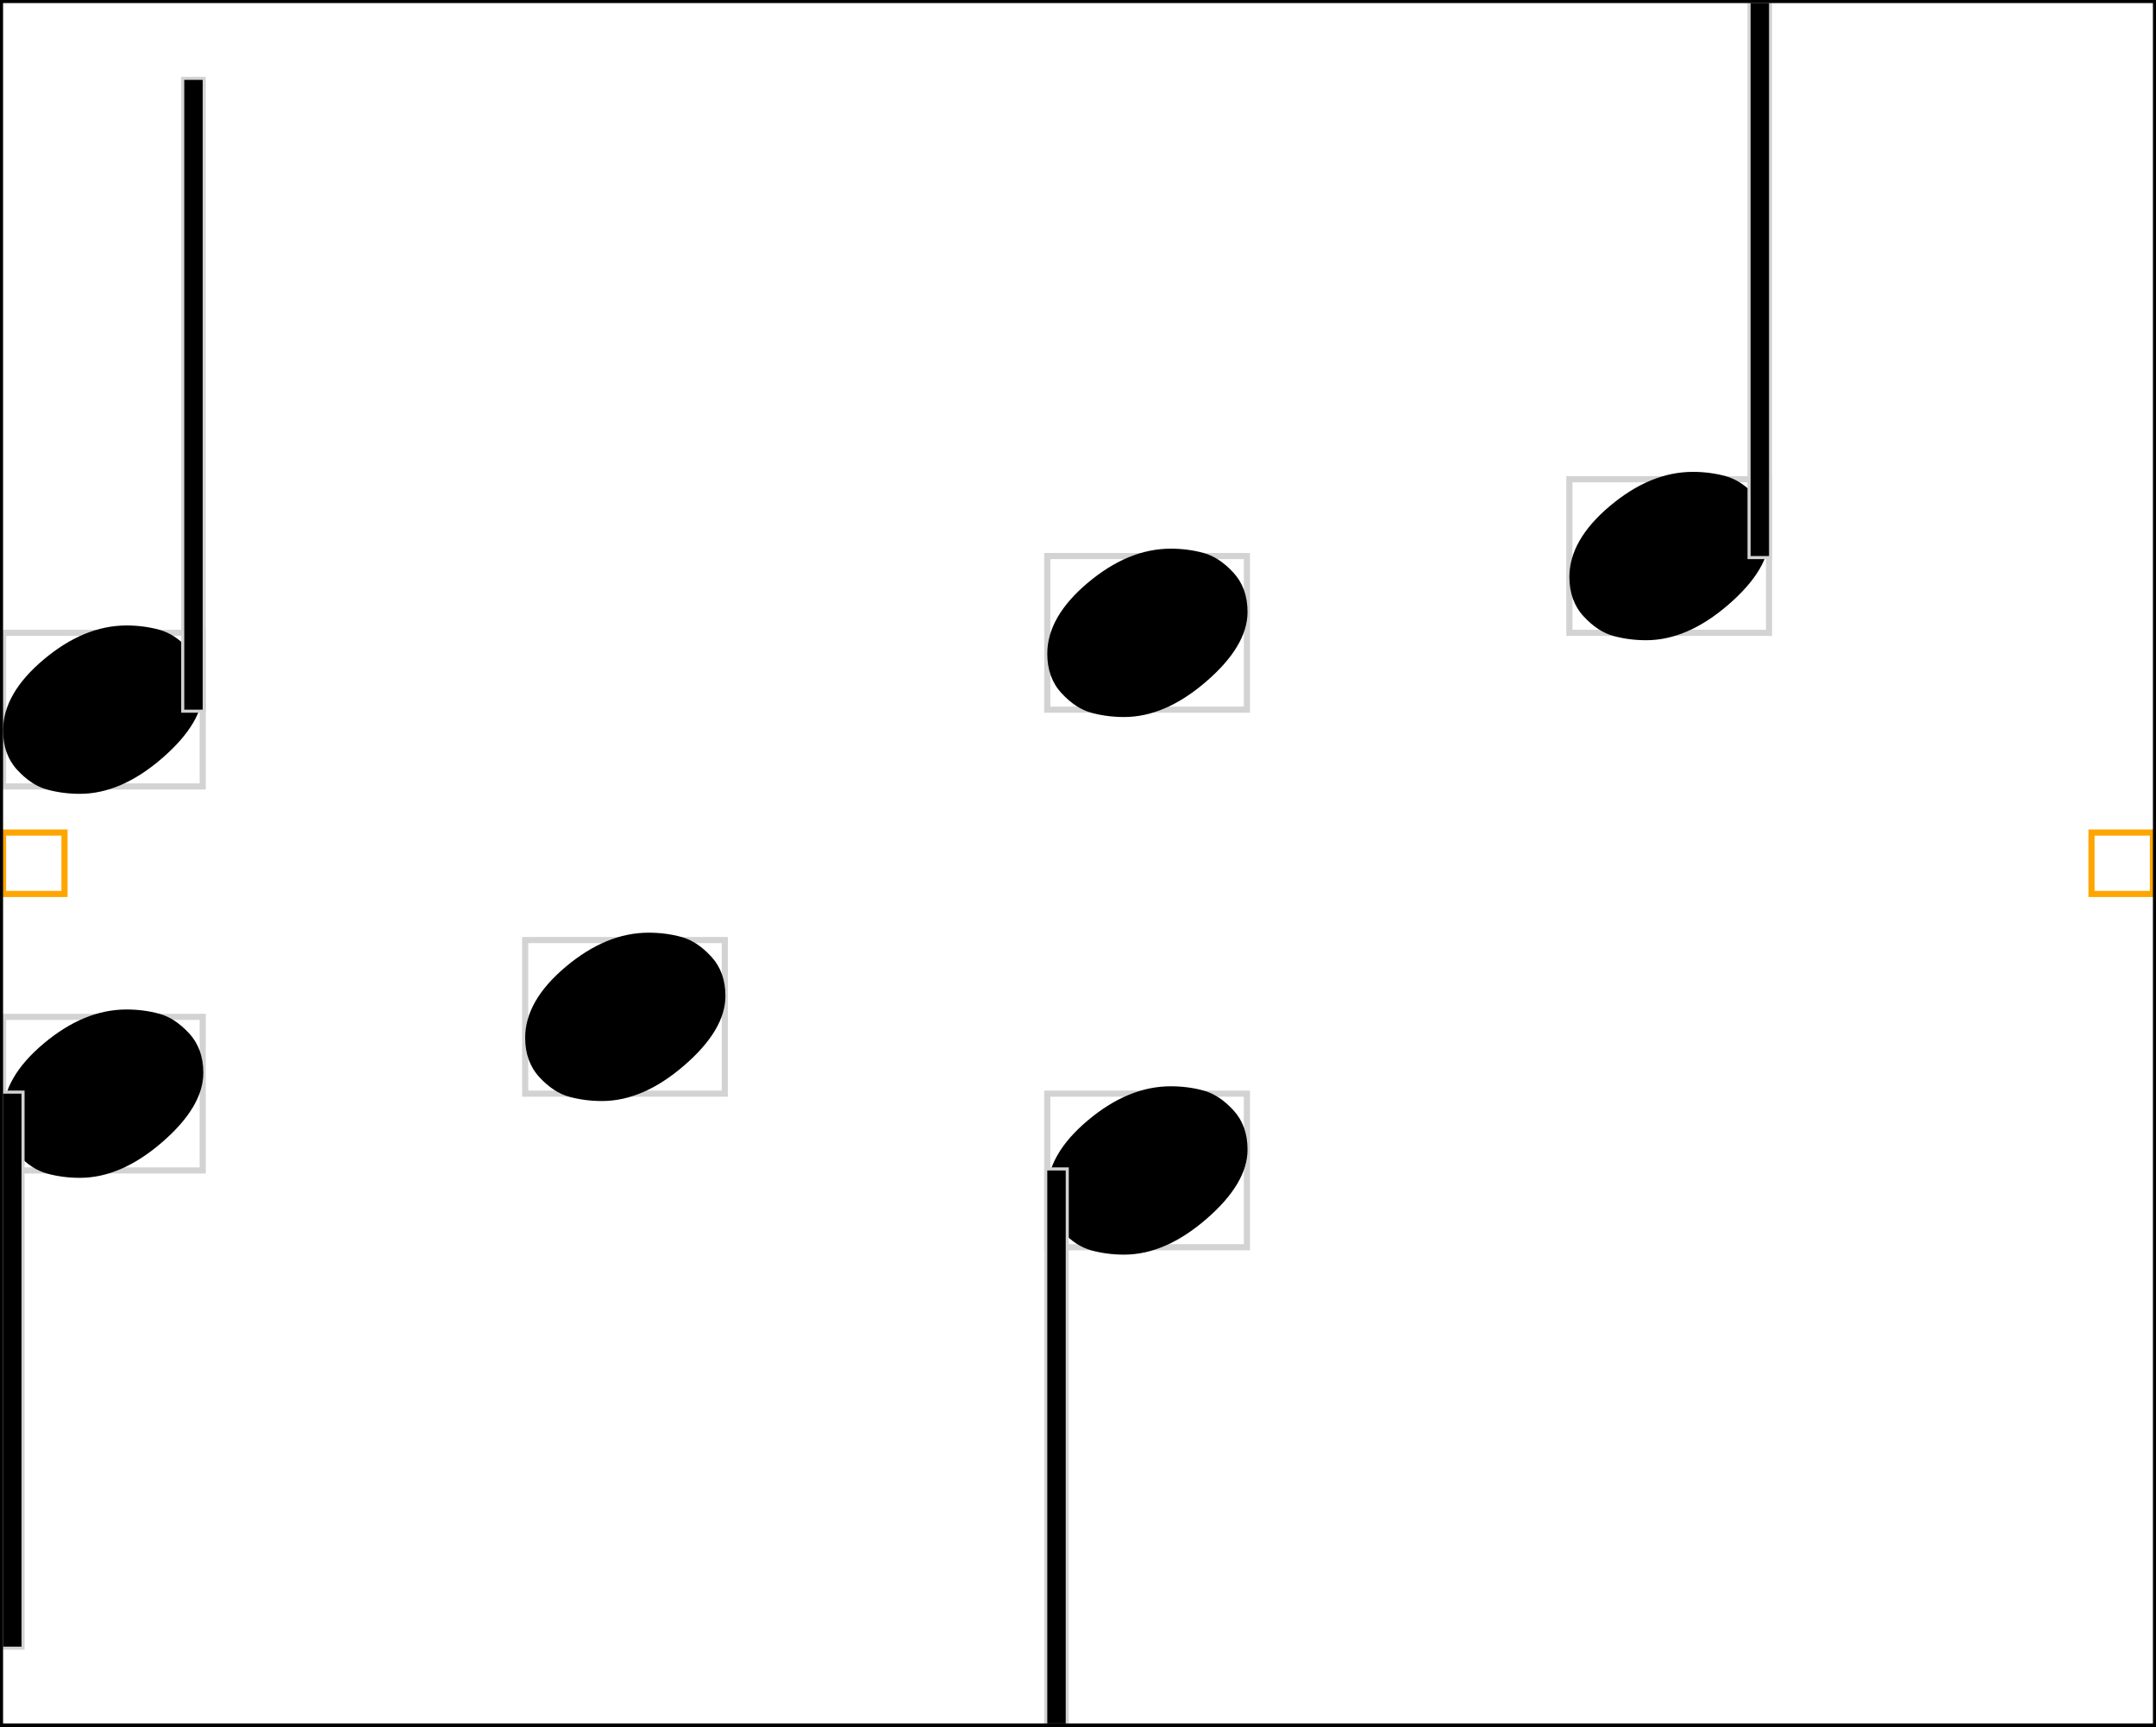
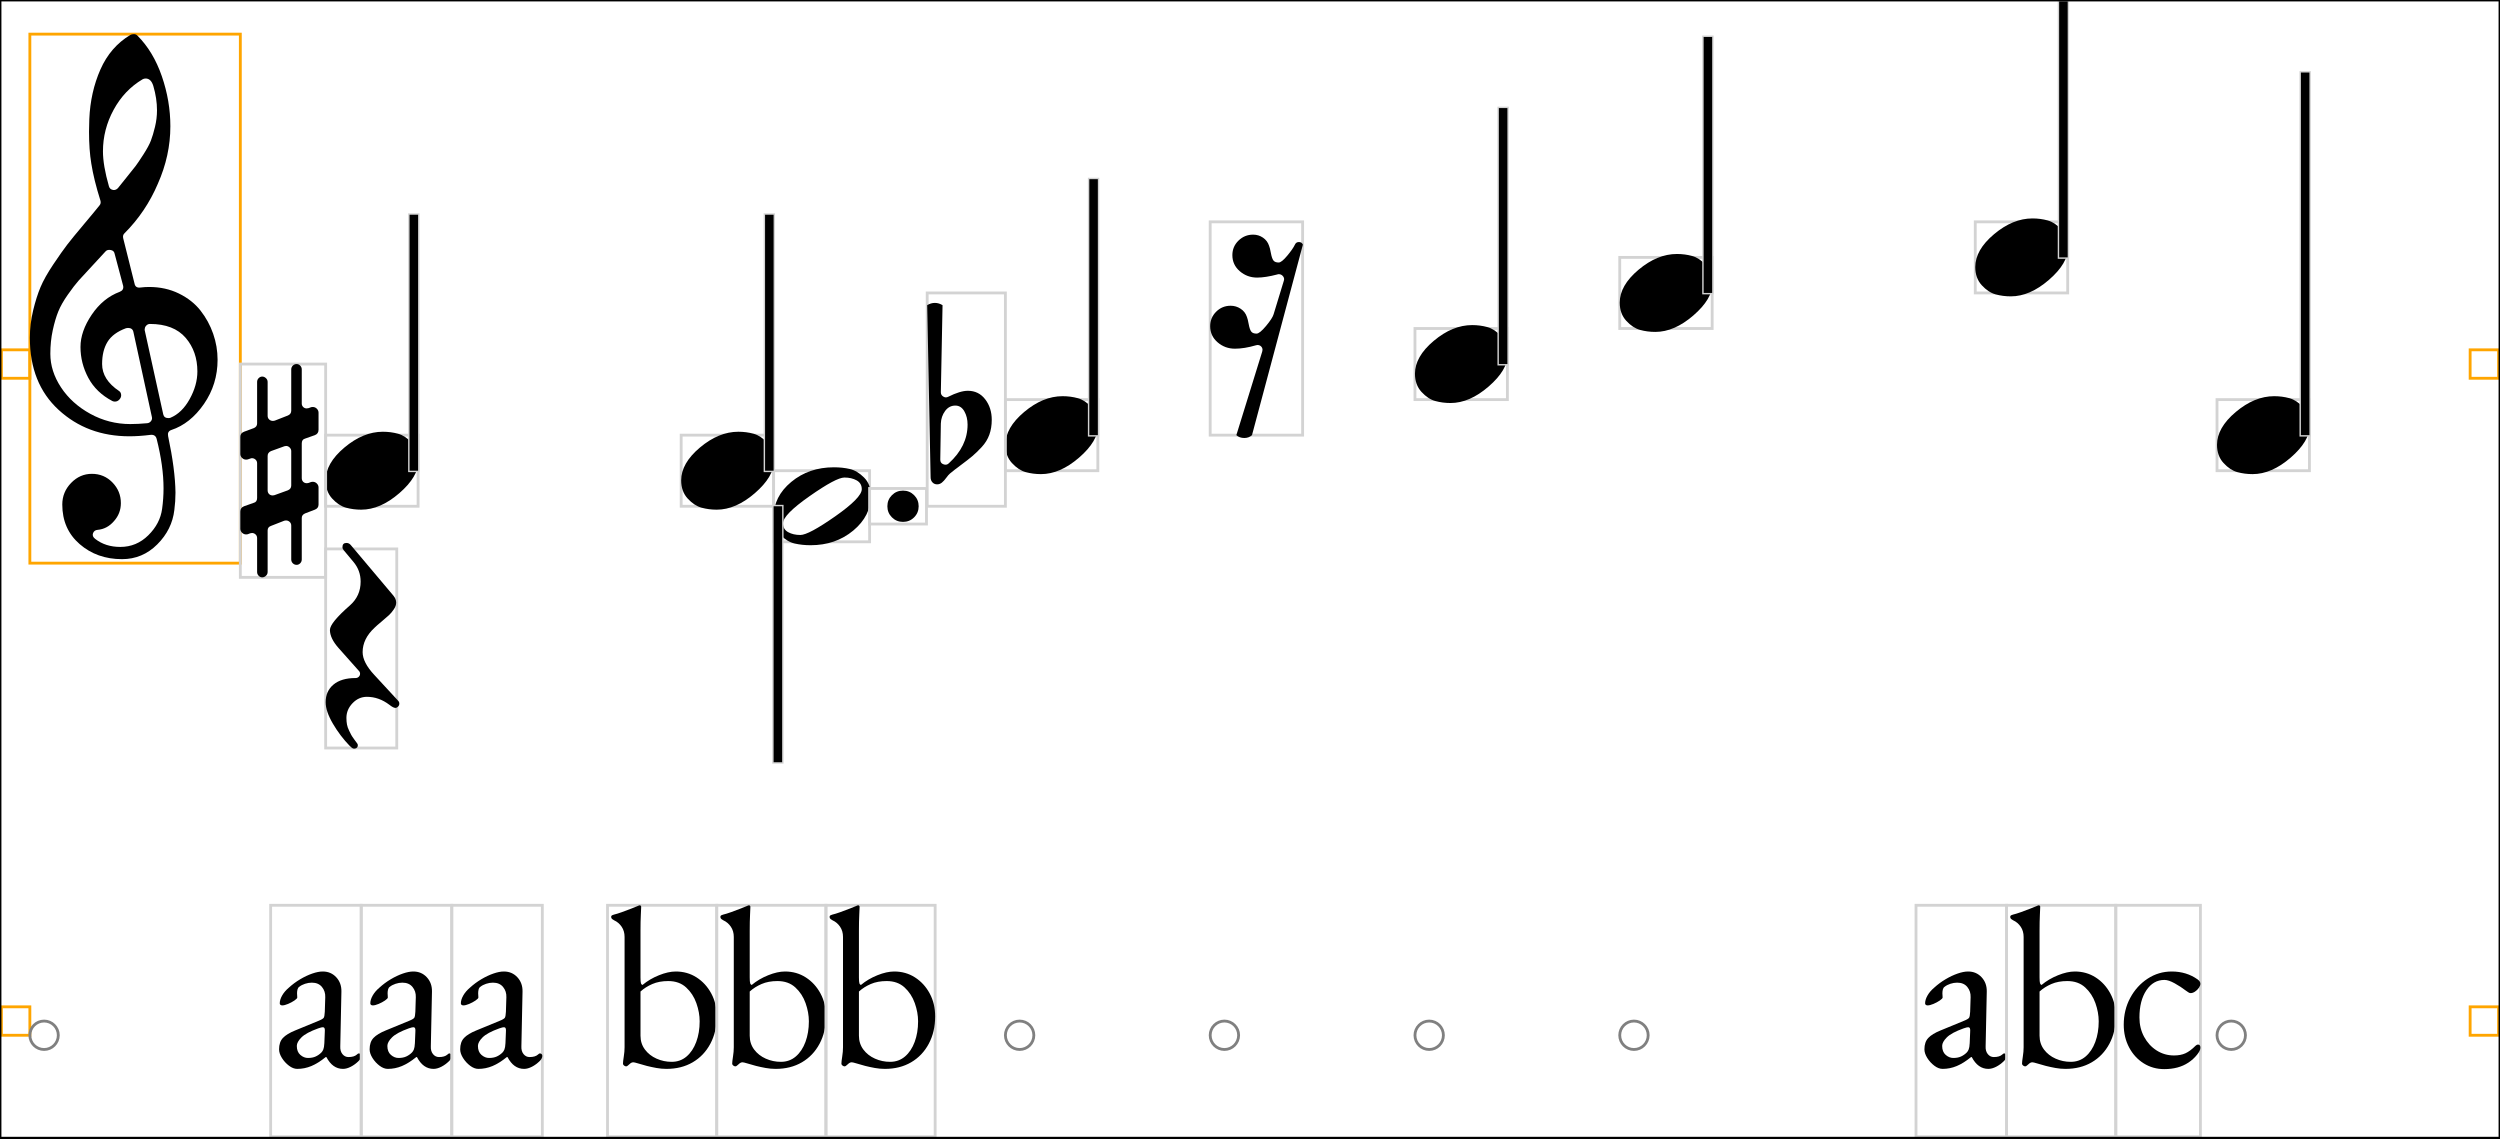
- <svg xmlns="http://www.w3.org/2000/svg" viewBox="0 0 351 281">
-   <rect x="0.5" y="135.5" width="10" height="10" stroke="orange" stroke-width="1" fill="none" />
-   <rect x="0.5" y="103" width="32.5" height="25" stroke="lightgray" stroke-width="1" fill="none" />
-   <path d="M 0.5 118.9 Q 0.5 112.9 7.1 107.35 Q 13.7 101.8 20.6 101.8 Q 23.4 101.8 25.95 102.5 Q 28.5 103.2 30.8 105.7 Q 33.1 108.2 33.1 112.1 Q 33.1 117.6 26.4 123.4 Q 19.7 129.2 13 129.2 Q 10.2 129.2 7.65 128.5 Q 5.1 127.8 2.8 125.3 Q 0.5 122.8 0.5 118.9 Z " fill="black" />
-   <rect x="0.5" y="165.5" width="32.5" height="25" stroke="lightgray" stroke-width="1" fill="none" />
-   <path d="M 0.5 181.4 Q 0.5 175.4 7.1 169.85 Q 13.7 164.3 20.6 164.3 Q 23.4 164.3 25.95 165 Q 28.5 165.7 30.8 168.2 Q 33.1 170.7 33.1 174.6 Q 33.1 180.1 26.4 185.9 Q 19.7 191.7 13 191.7 Q 10.2 191.7 7.65 191 Q 5.1 190.3 2.8 187.8 Q 0.5 185.3 0.5 181.4 Z " fill="black" />
-   <rect x="30" y="13" width="3" height="102.5" stroke="lightgray" stroke-width="1" fill="none" />
-   <rect x="30" y="13" width="3" height="102.5" fill="black" />
-   <rect x="0.5" y="178" width="3" height="90" stroke="lightgray" stroke-width="1" fill="none" />
-   <rect x="0.5" y="178" width="3" height="90" fill="black" />
-   <rect x="85.5" y="153" width="32.5" height="25" stroke="lightgray" stroke-width="1" fill="none" />
-   <path d="M 85.5 168.9 Q 85.5 162.9 92.1 157.35 Q 98.7 151.8 105.6 151.8 Q 108.4 151.8 110.95 152.5 Q 113.5 153.2 115.8 155.7 Q 118.1 158.2 118.1 162.1 Q 118.1 167.6 111.4 173.4 Q 104.7 179.2 98 179.2 Q 95.2 179.2 92.65 178.5 Q 90.1 177.8 87.8 175.3 Q 85.5 172.8 85.5 168.9 Z " fill="black" />
-   <rect x="170.5" y="90.5" width="32.5" height="25" stroke="lightgray" stroke-width="1" fill="none" />
-   <path d="M 170.5 106.4 Q 170.5 100.4 177.1 94.85 Q 183.7 89.3 190.6 89.3 Q 193.4 89.3 195.95 90 Q 198.5 90.7 200.8 93.2 Q 203.1 95.7 203.1 99.6 Q 203.1 105.1 196.4 110.9 Q 189.7 116.7 183 116.7 Q 180.2 116.7 177.65 116 Q 175.1 115.3 172.8 112.8 Q 170.5 110.3 170.5 106.4 Z " fill="black" />
-   <rect x="170.5" y="178" width="32.5" height="25" stroke="lightgray" stroke-width="1" fill="none" />
-   <path d="M 170.5 193.9 Q 170.5 187.9 177.1 182.35 Q 183.7 176.8 190.6 176.8 Q 193.4 176.8 195.95 177.5 Q 198.5 178.2 200.8 180.7 Q 203.1 183.2 203.1 187.1 Q 203.1 192.6 196.4 198.4 Q 189.7 204.2 183 204.2 Q 180.2 204.2 177.65 203.5 Q 175.1 202.8 172.8 200.3 Q 170.5 197.8 170.5 193.9 Z " fill="black" />
-   <rect x="170.5" y="190.5" width="3" height="90" stroke="lightgray" stroke-width="1" fill="none" />
-   <rect x="170.5" y="190.5" width="3" height="90" fill="black" />
-   <rect x="255.5" y="78" width="32.5" height="25" stroke="lightgray" stroke-width="1" fill="none" />
-   <path d="M 255.5 93.9 Q 255.5 87.9 262.1 82.35 Q 268.7 76.8 275.6 76.8 Q 278.4 76.8 280.95 77.5 Q 283.5 78.2 285.8 80.7 Q 288.1 83.2 288.1 87.1 Q 288.1 92.6 281.4 98.4 Q 274.7 104.2 268 104.2 Q 265.2 104.2 262.65 103.5 Q 260.1 102.8 257.8 100.3 Q 255.5 97.8 255.5 93.9 Z " fill="black" />
-   <rect x="285" y="0.5" width="3" height="90" stroke="lightgray" stroke-width="1" fill="none" />
-   <rect x="285" y="0.5" width="3" height="90" fill="black" />
-   <rect x="340.5" y="135.5" width="10" height="10" stroke="orange" stroke-width="1" fill="none" />
-   <rect x="0" y="0" width="351" height="281" stroke="black" stroke-width="1" fill="none" />
+ <svg xmlns="http://www.w3.org/2000/svg" viewBox="0 0 879 400.2">
+   <rect x="0.5" y="123" width="10" height="10" stroke="orange" stroke-width="1" fill="none" />
+   <rect x="0.5" y="354" width="10" height="10" stroke="orange" stroke-width="1" fill="none" />
+   <rect x="10.5" y="12" width="74" height="186" stroke="orange" stroke-width="1" fill="none" />
+   <path d="M 35.3 70.5 Q 33 63.2 32.1 57.5 Q 31.3 52.7 31.3 46.3 Q 31.3 44.1 31.4 41.9 Q 31.8 32.4 35.3 24.45 Q 38.8 16.5 45.8 12.3 Q 46.3 12 47.1 12 Q 47.8 12 48.3 12.5 Q 53.9 18.1 56.9 26.8 Q 59.9 35.5 59.9 44.4 Q 59.9 54.7 55.5 64.6 Q 51.3 74.5 43.7 82.1 Q 43.1 82.7 43.3 83.7 L 47.3 99.7 Q 47.6 101.3 49.3 101.1 Q 50.9 100.9 52.4 100.9 Q 58.2 100.9 62.9 103.2 Q 67.6 105.5 70.5 109.2 Q 73.4 112.9 74.95 117.35 Q 76.5 121.8 76.5 126.5 Q 76.5 135.1 71.7 142.05 Q 66.9 149 60.2 151.2 Q 58.8 151.7 59.1 153.3 Q 61.6 165.1 61.7 173.2 Q 61.7 176.3 61.3 179.3 Q 60.5 186.2 55.3 191.4 Q 50.1 196.6 42.9 196.6 Q 34.1 196.6 28 191.3 Q 21.9 186 21.9 177.4 Q 21.9 173 25 169.8 Q 28.1 166.6 32.3 166.6 Q 36.6 166.6 39.55 169.65 Q 42.5 172.7 42.5 176.9 Q 42.5 180.5 40.1 183.2 Q 37.7 186 34.3 186.3 Q 33.1 186.4 32.7 187.5 Q 32.3 188.6 33.5 189.5 Q 37.1 192.3 42.3 192.3 Q 48 192.3 52.15 188.2 Q 56.3 184.1 57 178.9 Q 57.5 175.3 57.5 171.7 Q 57.5 163.9 55.1 154.4 Q 54.7 152.7 52.9 152.9 Q 48.9 153.4 45.5 153.4 Q 30.7 153.4 20.6 144.1 Q 10.5 134.8 10.5 118.8 Q 10.5 113.9 11.65 109.15 Q 12.8 104.4 14.25 100.95 Q 15.7 97.5 18.75 92.95 Q 21.8 88.4 23.65 86 Q 25.5 83.6 29.5 78.85 Q 33.5 74.1 35 72.2 Q 35.6 71.5 35.3 70.5 Z M 50.9 116.2 L 57.4 145.7 Q 57.7 147 59.2 147 Q 59.6 147 59.9 146.9 Q 64 145.2 66.7 140.3 Q 69.4 135.4 69.4 130.6 Q 69.4 123.6 65.3 118.8 Q 61.1 113.9 52.7 113.9 Q 52 113.9 51.45 114.45 Q 50.9 115 50.9 115.7 Q 50.8 116 50.9 116.2 Z M 37.1 88.4 Q 35.5 90.2 32.35 93.55 Q 29.2 96.9 27.65 98.65 Q 26.1 100.4 23.85 103.6 Q 21.6 106.8 20.5 109.5 Q 19.4 112.2 18.55 116.1 Q 17.7 120 17.7 124.4 Q 17.7 130.5 21.45 136.2 Q 25.2 141.9 31.75 145.5 Q 38.3 149.1 45.8 149.1 Q 48.5 149.1 51.8 148.8 Q 52.6 148.7 53.1 148.05 Q 53.6 147.4 53.4 146.6 L 46.9 116.7 Q 46.6 115.3 45 115.3 Q 44.7 115.3 44.3 115.4 Q 39.7 117.1 37.8 120.2 Q 35.9 123.3 35.9 128 Q 35.9 133.5 41.9 137.5 Q 42.6 138 42.6 139 Q 42.6 139.8 41.95 140.5 Q 41.3 141.2 40.4 141.2 Q 39.9 141.2 39.5 141 Q 33.8 138 31.05 132.85 Q 28.3 127.7 28.3 122 Q 28.3 116.5 32.25 110.65 Q 36.2 104.8 42.1 102.6 Q 43.6 102 43.3 100.5 L 40.3 89.2 Q 40.1 88.1 38.9 87.9 Q 37.7 87.7 37.1 88.4 Z M 53.9 30.2 Q 53.1 27.6 51.2 27.6 Q 50.6 27.6 50.1 27.9 Q 43.7 31.7 39.95 38.6 Q 36.2 45.5 36.2 53.2 Q 36.2 58.2 38.3 65.5 Q 38.6 66.6 39.8 66.8 Q 40.8 66.9 41.5 66.1 Q 41.8 65.7 44.35 62.55 Q 46.9 59.4 47.7 58.35 Q 48.5 57.3 50.4 54.35 Q 52.3 51.4 53.05 49.45 Q 53.8 47.5 54.5 44.6 Q 55.2 41.7 55.2 38.8 Q 55.2 34.6 53.9 30.2 Z " fill="black" />
+   <ellipse cx="15.5" cy="364" rx="5" ry="5" stroke="gray" stroke-width="1" fill="none" />
+   <rect x="114.5" y="153" width="32.5" height="25" stroke="lightgray" stroke-width="1" fill="none" />
+   <path d="M 114.5 168.9 Q 114.5 162.9 121.1 157.35 Q 127.7 151.8 134.6 151.8 Q 137.4 151.8 139.95 152.5 Q 142.5 153.2 144.8 155.7 Q 147.1 158.2 147.1 162.1 Q 147.1 167.6 140.4 173.4 Q 133.7 179.2 127 179.2 Q 124.2 179.2 121.65 178.5 Q 119.1 177.8 116.8 175.3 Q 114.5 172.8 114.5 168.9 Z " fill="black" />
+   <rect x="114.5" y="193" width="25" height="70" stroke="lightgray" stroke-width="1" fill="none" />
+   <path d="M 125 238.4 Q 125.7 238.4 126.15 237.95 Q 126.6 237.5 126.6 236.9 Q 126.6 236.3 126.2 235.9 L 119 227.8 Q 116 224.4 116 221.5 Q 116 219 123.1 212.8 Q 126.8 209.5 126.8 204.5 Q 126.8 200.6 124.3 197.6 L 120.8 193.4 Q 120.4 192.9 120.4 192.4 Q 120.4 190.9 121.8 190.9 Q 122.7 190.9 123.3 191.6 L 138.3 209.4 Q 139.3 210.6 139.3 211.9 Q 139.3 213 138.5 214.2 Q 137.7 215.4 136.8 216.25 Q 135.9 217.1 134.15 218.55 Q 132.4 220 131.7 220.7 Q 127.5 224.6 127.5 229.3 Q 127.5 232.9 131.6 237.3 L 140 246.4 Q 140.4 246.8 140.4 247.4 Q 140.4 248 139.95 248.45 Q 139.5 248.9 139 248.9 Q 138.3 248.9 136.9 247.8 Q 133.2 245 129 245 Q 126.1 245 123.95 247.25 Q 121.8 249.5 121.8 252.4 Q 121.8 253.7 122 254.75 Q 122.2 255.8 122.75 256.9 Q 123.3 258 123.5 258.4 Q 123.7 258.8 124.6 260.05 Q 125.5 261.3 125.6 261.4 Q 125.9 261.8 125.8 262.3 Q 125.7 262.8 125.25 263.05 Q 124.8 263.3 124.3 263.2 Q 123.8 263.1 123 262.3 Q 119.6 258.8 117.05 254.45 Q 114.5 250.1 114.5 246.9 Q 114.5 243 117.25 240.7 Q 120 238.4 125 238.4 Z " fill="black" />
+   <rect x="84.5" y="128" width="30" height="75" stroke="lightgray" stroke-width="1" fill="none" />
+   <path d="M 106.1 155.9 L 106.1 168.1 Q 106.1 168.9 106.6 169.4 Q 107.1 169.9 107.9 169.9 Q 108.2 169.9 108.5 169.8 L 109.3 169.5 Q 109.6 169.4 110 169.4 Q 110.8 169.4 111.4 170 Q 112 170.6 112 171.4 L 112 177.4 Q 112 178.7 110.7 179.2 L 107.3 180.5 Q 106.1 181 106.1 182.1 L 106.1 196.7 Q 106.1 197.5 105.55 198.05 Q 105 198.6 104.3 198.6 Q 103.5 198.6 102.95 198.05 Q 102.4 197.5 102.4 196.7 L 102.4 184.8 Q 102.4 184 101.85 183.5 Q 101.3 183 100.6 183 Q 100.2 183 99.9 183.1 L 95.3 184.9 Q 94.1 185.3 94.1 186.5 L 94.1 201.1 Q 94.1 201.9 93.5 202.45 Q 92.9 203 92.2 203 Q 91.5 203 90.95 202.45 Q 90.4 201.9 90.4 201.1 L 90.4 189.2 Q 90.4 188.4 89.85 187.9 Q 89.3 187.4 88.6 187.4 Q 88.3 187.4 88 187.5 L 87.2 187.8 Q 87 187.9 86.5 187.9 Q 85.7 187.9 85.1 187.3 Q 84.5 186.7 84.5 185.9 L 84.5 179.9 Q 84.5 178.5 85.8 178 L 89.2 176.8 Q 90.4 176.5 90.4 175.1 L 90.4 162.9 Q 90.4 162.1 89.85 161.6 Q 89.3 161.1 88.6 161.1 Q 88.3 161.1 88.1 161.2 L 87.2 161.5 Q 87 161.6 86.5 161.6 Q 85.7 161.6 85.1 161 Q 84.5 160.4 84.5 159.6 L 84.5 153.6 Q 84.5 152.3 85.8 151.8 L 89.3 150.5 Q 90.4 150 90.4 148.9 L 90.4 134.3 Q 90.4 133.5 90.95 132.95 Q 91.5 132.4 92.2 132.4 Q 92.9 132.4 93.5 132.95 Q 94.1 133.5 94.1 134.3 L 94.1 146.2 Q 94.1 147 94.65 147.5 Q 95.2 148 96 148 Q 96.3 148 96.6 147.9 L 101.2 146.1 Q 102.4 145.6 102.4 144.4 L 102.4 129.9 Q 102.4 129.1 102.95 128.55 Q 103.5 128 104.3 128 Q 105 128 105.55 128.55 Q 106.1 129.1 106.1 129.9 L 106.1 141.9 Q 106.1 142.6 106.6 143.1 Q 107.1 143.6 107.8 143.6 Q 108.1 143.6 108.5 143.5 L 109.3 143.2 Q 109.5 143.1 110 143.1 Q 110.8 143.1 111.4 143.7 Q 112 144.3 112 145.1 L 112 151.1 Q 112 152.5 110.7 153 L 107.3 154.2 Q 106.1 154.5 106.1 155.9 Z M 102.4 170.7 L 102.4 158.6 Q 102.4 157.9 101.85 157.35 Q 101.3 156.8 100.6 156.8 Q 100.3 156.8 100 156.9 L 95.3 158.6 Q 94.1 159.1 94.1 160.3 L 94.1 172.4 Q 94.1 173.2 94.6 173.7 Q 95.1 174.2 95.9 174.2 Q 96.2 174.2 96.5 174.1 L 101.2 172.4 Q 102.4 171.9 102.4 170.7 Z " fill="black" />
+   <rect x="144" y="75.5" width="3" height="90" stroke="lightgray" stroke-width="1" fill="none" />
+   <rect x="144" y="75.5" width="3" height="90" fill="black" />
+   <rect x="95.16" y="318.3" width="31.84" height="81.4" stroke="lightgray" stroke-width="1" fill="none" />
+   <path d="M 104.52 375.82 Q 103.08 375.82 101.6 374.7 Q 100.12 373.58 99.12 371.98 Q 98.12 370.38 98.12 368.94 Q 98.12 366.38 99.48 364.94 Q 100.84 363.5 103.8 362.3 L 111.96 358.94 Q 113.56 358.3 113.84 357.82 Q 114.12 357.34 114.2 355.74 L 114.36 350.62 Q 114.44 348.54 113.2 347.02 Q 111.96 345.5 109.64 345.5 Q 108.44 345.5 107.24 345.9 Q 106.04 346.3 105.24 346.94 Q 104.76 347.26 104.6 347.9 Q 104.44 348.54 104.44 349.26 Q 104.44 349.58 104.48 349.98 Q 104.52 350.38 104.52 350.7 Q 104.52 351.1 103.52 351.78 Q 102.52 352.46 101.28 352.98 Q 100.04 353.5 99.24 353.5 Q 98.84 353.5 98.6 353.3 Q 98.36 353.1 98.36 352.78 Q 98.36 351.5 99.2 350.02 Q 100.04 348.54 101.56 347.26 Q 103.4 345.58 105.56 344.3 Q 107.72 343.02 109.8 342.3 Q 111.88 341.58 113.48 341.58 Q 116.36 341.58 118.24 343.62 Q 120.12 345.66 120.04 348.7 L 119.64 367.9 Q 119.56 369.58 120.4 370.62 Q 121.24 371.66 122.52 371.66 Q 124.52 371.66 125.48 370.78 Q 125.88 370.38 126.12 370.38 Q 126.52 370.38 126.76 370.62 Q 127 370.86 127 371.26 Q 127 372.14 126.12 373.02 Q 124.84 374.3 123.36 375.06 Q 121.88 375.82 120.6 375.82 Q 116.92 375.82 114.76 371.66 L 114.52 371.66 Q 111.88 373.82 109.48 374.82 Q 107.08 375.82 104.52 375.82 Z M 108.28 371.98 Q 109.88 371.98 111 371.46 Q 112.12 370.94 113 370.06 Q 113.4 369.66 113.68 368.98 Q 113.96 368.3 114.04 366.78 L 114.2 362.86 Q 114.28 361.98 114.12 361.58 Q 113.96 361.18 113.48 361.18 Q 113.32 361.18 112.92 361.26 Q 112.52 361.34 111.88 361.58 Q 107.64 363.1 106 364.74 Q 104.36 366.38 104.36 367.74 Q 104.36 369.82 105.6 370.9 Q 106.84 371.98 108.28 371.98 Z " fill="black" />
+   <rect x="127" y="318.3" width="31.84" height="81.4" stroke="lightgray" stroke-width="1" fill="none" />
+   <path d="M 136.36 375.82 Q 134.92 375.82 133.44 374.7 Q 131.96 373.58 130.96 371.98 Q 129.96 370.38 129.96 368.94 Q 129.96 366.38 131.32 364.94 Q 132.68 363.5 135.64 362.3 L 143.8 358.94 Q 145.4 358.3 145.68 357.82 Q 145.96 357.34 146.04 355.74 L 146.2 350.62 Q 146.28 348.54 145.04 347.02 Q 143.8 345.5 141.48 345.5 Q 140.28 345.5 139.08 345.9 Q 137.88 346.3 137.08 346.94 Q 136.6 347.26 136.44 347.9 Q 136.28 348.54 136.28 349.26 Q 136.28 349.58 136.32 349.98 Q 136.36 350.38 136.36 350.7 Q 136.36 351.1 135.36 351.78 Q 134.36 352.46 133.12 352.98 Q 131.88 353.5 131.08 353.5 Q 130.68 353.5 130.44 353.3 Q 130.2 353.1 130.2 352.78 Q 130.2 351.5 131.04 350.02 Q 131.88 348.54 133.4 347.26 Q 135.24 345.58 137.4 344.3 Q 139.56 343.02 141.64 342.3 Q 143.72 341.58 145.32 341.58 Q 148.2 341.58 150.08 343.62 Q 151.96 345.66 151.88 348.7 L 151.48 367.9 Q 151.4 369.58 152.24 370.62 Q 153.08 371.66 154.36 371.66 Q 156.36 371.66 157.32 370.78 Q 157.72 370.38 157.96 370.38 Q 158.36 370.38 158.6 370.62 Q 158.84 370.86 158.84 371.26 Q 158.84 372.14 157.96 373.02 Q 156.68 374.3 155.2 375.06 Q 153.72 375.82 152.44 375.82 Q 148.76 375.82 146.6 371.66 L 146.36 371.66 Q 143.72 373.82 141.32 374.82 Q 138.92 375.82 136.36 375.82 Z M 140.12 371.98 Q 141.72 371.98 142.84 371.46 Q 143.96 370.94 144.84 370.06 Q 145.24 369.66 145.52 368.98 Q 145.8 368.3 145.88 366.78 L 146.04 362.86 Q 146.12 361.98 145.96 361.58 Q 145.8 361.18 145.32 361.18 Q 145.16 361.18 144.76 361.26 Q 144.36 361.34 143.72 361.58 Q 139.48 363.1 137.84 364.74 Q 136.2 366.38 136.2 367.74 Q 136.2 369.82 137.44 370.9 Q 138.68 371.98 140.12 371.98 Z " fill="black" />
+   <rect x="158.84" y="318.3" width="31.84" height="81.4" stroke="lightgray" stroke-width="1" fill="none" />
+   <path d="M 168.2 375.82 Q 166.76 375.82 165.28 374.7 Q 163.8 373.58 162.8 371.98 Q 161.8 370.38 161.8 368.94 Q 161.8 366.38 163.16 364.94 Q 164.52 363.5 167.48 362.3 L 175.64 358.94 Q 177.24 358.3 177.52 357.82 Q 177.8 357.34 177.88 355.74 L 178.04 350.62 Q 178.12 348.54 176.88 347.02 Q 175.64 345.5 173.32 345.5 Q 172.12 345.5 170.92 345.9 Q 169.72 346.3 168.92 346.94 Q 168.44 347.26 168.28 347.9 Q 168.12 348.54 168.12 349.26 Q 168.12 349.58 168.16 349.98 Q 168.2 350.38 168.2 350.7 Q 168.2 351.1 167.2 351.78 Q 166.2 352.46 164.96 352.98 Q 163.72 353.5 162.92 353.5 Q 162.52 353.5 162.28 353.3 Q 162.04 353.1 162.04 352.78 Q 162.04 351.5 162.88 350.02 Q 163.72 348.54 165.24 347.26 Q 167.08 345.58 169.24 344.3 Q 171.4 343.02 173.48 342.3 Q 175.56 341.58 177.16 341.58 Q 180.04 341.58 181.92 343.62 Q 183.8 345.66 183.72 348.7 L 183.32 367.9 Q 183.24 369.58 184.08 370.62 Q 184.92 371.66 186.2 371.66 Q 188.2 371.66 189.16 370.78 Q 189.56 370.38 189.8 370.38 Q 190.2 370.38 190.44 370.62 Q 190.68 370.86 190.68 371.26 Q 190.68 372.14 189.8 373.02 Q 188.52 374.3 187.04 375.06 Q 185.56 375.82 184.28 375.82 Q 180.6 375.82 178.44 371.66 L 178.2 371.66 Q 175.56 373.82 173.16 374.82 Q 170.76 375.82 168.2 375.82 Z M 171.96 371.98 Q 173.56 371.98 174.68 371.46 Q 175.8 370.94 176.68 370.06 Q 177.08 369.66 177.36 368.98 Q 177.64 368.3 177.72 366.78 L 177.88 362.86 Q 177.96 361.98 177.8 361.58 Q 177.64 361.18 177.16 361.18 Q 177 361.18 176.6 361.26 Q 176.2 361.34 175.56 361.58 Q 171.32 363.1 169.68 364.74 Q 168.04 366.38 168.04 367.74 Q 168.04 369.82 169.28 370.9 Q 170.52 371.98 171.96 371.98 Z " fill="black" />
+   <rect x="239.5" y="153" width="32.5" height="25" stroke="lightgray" stroke-width="1" fill="none" />
+   <path d="M 239.5 168.9 Q 239.5 162.9 246.1 157.35 Q 252.7 151.8 259.6 151.8 Q 262.4 151.8 264.95 152.5 Q 267.5 153.2 269.8 155.7 Q 272.1 158.2 272.1 162.1 Q 272.1 167.6 265.4 173.4 Q 258.7 179.2 252 179.2 Q 249.2 179.2 246.65 178.5 Q 244.1 177.8 241.8 175.3 Q 239.5 172.8 239.5 168.9 Z " fill="black" />
+   <rect x="272" y="165.5" width="33.75" height="25" stroke="lightgray" stroke-width="1" fill="none" />
+   <path d="M 296.9 167.9 Q 294 167.9 284.65 174.45 Q 275.3 181 275.3 184 Q 275.3 186.1 277.1 187.1 Q 278.9 188.1 281.4 188.1 Q 284.3 188.1 293.65 181.55 Q 303 175 303 172 Q 303 169.9 301.2 168.9 Q 299.4 167.9 296.9 167.9 Z M 272 181.8 Q 272 174.6 278.2 169.45 Q 284.4 164.3 293.2 164.3 Q 296.2 164.3 298.8 164.9 Q 301.4 165.5 303.8 167.9 Q 306.2 170.3 306.2 174.2 Q 306.2 181.4 300 186.55 Q 293.8 191.7 285 191.7 Q 282 191.7 279.4 191.1 Q 276.8 190.5 274.4 188.1 Q 272 185.7 272 181.8 Z " fill="black" />
+   <rect x="305.75" y="171.75" width="20" height="12.5" stroke="lightgray" stroke-width="1" fill="none" />
+   <path d="M 312 178 Q 312 175.7 313.6 174.1 Q 315.2 172.5 317.5 172.5 Q 319.8 172.5 321.4 174.1 Q 323 175.7 323 178 Q 323 180.3 321.4 181.9 Q 319.8 183.5 317.5 183.5 Q 315.2 183.5 313.6 181.9 Q 312 180.3 312 178 Z " fill="black" />
+   <rect x="269" y="75.5" width="3" height="90" stroke="lightgray" stroke-width="1" fill="none" />
+   <rect x="269" y="75.5" width="3" height="90" fill="black" />
+   <rect x="272" y="178" width="3" height="90" stroke="lightgray" stroke-width="1" fill="none" />
+   <rect x="272" y="178" width="3" height="90" fill="black" />
+   <rect x="213.6" y="318.3" width="38.4" height="81.4" stroke="lightgray" stroke-width="1" fill="none" />
+   <path d="M 234.32 375.82 Q 232.56 375.82 230.8 375.5 Q 229.04 375.18 227.44 374.78 Q 225.68 374.3 224.36 373.9 Q 223.04 373.5 222.64 373.5 Q 222.16 373.5 221.72 373.82 Q 221.28 374.14 220.88 374.54 Q 220.48 374.94 220.16 374.94 Q 219.84 374.94 219.44 374.66 Q 219.04 374.38 219.04 373.98 Q 219.04 373.26 219.32 371.5 Q 219.6 369.74 219.6 368.22 L 219.6 329.42 Q 219.6 327.34 218.56 325.82 Q 217.52 324.3 215.92 323.58 Q 215.6 323.42 215.24 323.14 Q 214.88 322.86 214.88 322.38 Q 214.88 321.98 215.2 321.82 Q 215.52 321.66 215.84 321.58 Q 216.88 321.34 218.68 320.7 Q 220.48 320.06 222.08 319.42 Q 223.68 318.78 224.24 318.54 Q 224.72 318.3 224.96 318.3 Q 225.12 318.3 225.28 318.46 Q 225.44 318.62 225.44 318.86 Q 225.44 319.18 225.32 321.54 Q 225.2 323.9 225.2 327.26 L 225.2 343.66 Q 225.2 345.18 225.36 345.7 Q 225.52 346.22 225.92 346.3 Q 228.4 344.22 231.68 342.9 Q 234.96 341.58 237.6 341.58 Q 241.68 341.58 244.92 343.66 Q 248.16 345.74 250.08 349.3 Q 252 352.86 252 357.34 Q 252 362.78 249.76 366.98 Q 247.52 371.18 243.56 373.5 Q 239.6 375.82 234.32 375.82 Z M 236.16 373.34 Q 239.2 373.34 241.4 371.46 Q 243.6 369.58 244.8 366.34 Q 246 363.1 246 359.1 Q 246 355.98 244.84 352.7 Q 243.68 349.42 241.24 347.18 Q 238.8 344.94 234.96 344.94 Q 231.76 344.94 229.36 345.98 Q 226.96 347.02 225.2 348.62 L 225.2 364.14 Q 225.2 366.94 226.76 369.02 Q 228.32 371.1 230.84 372.22 Q 233.36 373.34 236.16 373.34 Z " fill="black" />
+   <rect x="252" y="318.3" width="38.4" height="81.4" stroke="lightgray" stroke-width="1" fill="none" />
+   <path d="M 272.72 375.82 Q 270.96 375.82 269.2 375.5 Q 267.44 375.18 265.84 374.78 Q 264.08 374.3 262.76 373.9 Q 261.44 373.5 261.04 373.5 Q 260.56 373.5 260.12 373.82 Q 259.68 374.14 259.28 374.54 Q 258.88 374.94 258.56 374.94 Q 258.24 374.94 257.84 374.66 Q 257.44 374.38 257.44 373.98 Q 257.44 373.26 257.72 371.5 Q 258 369.74 258 368.22 L 258 329.42 Q 258 327.34 256.96 325.82 Q 255.92 324.3 254.32 323.58 Q 254 323.42 253.64 323.14 Q 253.28 322.86 253.28 322.38 Q 253.28 321.98 253.6 321.82 Q 253.92 321.66 254.24 321.58 Q 255.28 321.34 257.08 320.7 Q 258.88 320.06 260.48 319.42 Q 262.08 318.78 262.64 318.54 Q 263.12 318.3 263.36 318.3 Q 263.52 318.3 263.68 318.46 Q 263.84 318.62 263.84 318.86 Q 263.84 319.18 263.72 321.54 Q 263.6 323.9 263.6 327.26 L 263.6 343.66 Q 263.6 345.18 263.76 345.7 Q 263.92 346.22 264.32 346.3 Q 266.8 344.22 270.08 342.9 Q 273.36 341.58 276 341.58 Q 280.08 341.58 283.32 343.66 Q 286.56 345.74 288.48 349.3 Q 290.4 352.86 290.4 357.34 Q 290.4 362.78 288.16 366.98 Q 285.92 371.18 281.96 373.5 Q 278 375.82 272.72 375.82 Z M 274.56 373.34 Q 277.6 373.34 279.8 371.46 Q 282 369.58 283.2 366.34 Q 284.4 363.1 284.4 359.1 Q 284.4 355.98 283.24 352.7 Q 282.08 349.42 279.64 347.18 Q 277.2 344.94 273.36 344.94 Q 270.16 344.94 267.76 345.98 Q 265.36 347.02 263.6 348.62 L 263.6 364.14 Q 263.6 366.94 265.16 369.02 Q 266.72 371.1 269.24 372.22 Q 271.76 373.34 274.56 373.34 Z " fill="black" />
+   <rect x="290.4" y="318.3" width="38.4" height="81.4" stroke="lightgray" stroke-width="1" fill="none" />
+   <path d="M 311.12 375.82 Q 309.36 375.82 307.6 375.5 Q 305.84 375.18 304.24 374.78 Q 302.48 374.3 301.16 373.9 Q 299.84 373.5 299.44 373.5 Q 298.96 373.5 298.52 373.82 Q 298.08 374.14 297.68 374.54 Q 297.28 374.94 296.96 374.94 Q 296.64 374.94 296.24 374.66 Q 295.84 374.38 295.84 373.98 Q 295.84 373.26 296.12 371.5 Q 296.4 369.74 296.4 368.22 L 296.4 329.42 Q 296.4 327.34 295.36 325.82 Q 294.32 324.3 292.72 323.58 Q 292.4 323.42 292.04 323.14 Q 291.68 322.86 291.68 322.38 Q 291.68 321.98 292 321.82 Q 292.32 321.66 292.64 321.58 Q 293.68 321.34 295.48 320.7 Q 297.28 320.06 298.88 319.42 Q 300.48 318.78 301.04 318.54 Q 301.52 318.3 301.76 318.3 Q 301.92 318.3 302.08 318.46 Q 302.24 318.62 302.24 318.86 Q 302.24 319.18 302.12 321.54 Q 302 323.9 302 327.26 L 302 343.66 Q 302 345.18 302.16 345.7 Q 302.32 346.22 302.72 346.3 Q 305.2 344.22 308.48 342.9 Q 311.76 341.58 314.4 341.58 Q 318.48 341.58 321.72 343.66 Q 324.96 345.74 326.88 349.3 Q 328.8 352.86 328.8 357.34 Q 328.8 362.78 326.56 366.98 Q 324.32 371.18 320.36 373.5 Q 316.4 375.82 311.12 375.82 Z M 312.96 373.34 Q 316 373.34 318.2 371.46 Q 320.4 369.58 321.6 366.34 Q 322.8 363.1 322.8 359.1 Q 322.8 355.98 321.64 352.7 Q 320.48 349.42 318.04 347.18 Q 315.6 344.94 311.76 344.94 Q 308.56 344.94 306.16 345.98 Q 303.76 347.02 302 348.62 L 302 364.14 Q 302 366.94 303.56 369.02 Q 305.12 371.1 307.64 372.22 Q 310.16 373.34 312.96 373.34 Z " fill="black" />
+   <rect x="353.5" y="140.5" width="32.5" height="25" stroke="lightgray" stroke-width="1" fill="none" />
+   <path d="M 353.5 156.4 Q 353.5 150.4 360.1 144.85 Q 366.7 139.3 373.6 139.3 Q 376.4 139.3 378.95 140 Q 381.5 140.7 383.8 143.2 Q 386.1 145.7 386.1 149.6 Q 386.1 155.1 379.4 160.9 Q 372.7 166.7 366 166.7 Q 363.2 166.7 360.65 166 Q 358.1 165.3 355.8 162.8 Q 353.5 160.3 353.5 156.4 Z " fill="black" />
+   <rect x="326" y="103" width="27.5" height="75" stroke="lightgray" stroke-width="1" fill="none" />
+   <path d="M 330.6 161.6 Q 330.6 162.8 331.6 163.2 Q 332.8 163.7 333.6 162.9 Q 340.2 156.9 340.2 149.3 Q 340.2 146.6 339.05 144.6 Q 337.9 142.6 335.9 142.6 Q 333.7 142.6 332.3 144.5 Q 330.9 146.4 330.8 148.9 L 330.6 161.6 Z M 333.4 139.5 Q 337.6 137.4 340.3 137.4 Q 344.1 137.4 346.4 140.4 Q 348.7 143.4 348.7 147.6 Q 348.7 150.5 347.85 152.85 Q 347 155.2 345.2 157.15 Q 343.4 159.1 341.85 160.4 Q 340.3 161.7 337.8 163.55 Q 335.3 165.4 334 166.5 Q 333.5 166.9 332.7 168 Q 331.9 169.1 331.15 169.7 Q 330.4 170.3 329.5 170.3 Q 328.5 170.3 327.85 169.6 Q 327.2 168.9 327.2 167.8 L 326 107.3 Q 327.3 106.5 328.7 106.5 Q 330.1 106.5 331.4 107.3 L 330.8 137.9 Q 330.8 138.9 331.6 139.4 Q 332.5 140 333.4 139.5 Z " fill="black" />
+   <rect x="383" y="63" width="3" height="90" stroke="lightgray" stroke-width="1" fill="none" />
+   <rect x="383" y="63" width="3" height="90" fill="black" />
+   <ellipse cx="358.5" cy="364" rx="5" ry="5" stroke="gray" stroke-width="1" fill="none" />
+   <rect x="425.5" y="78" width="32.5" height="75" stroke="lightgray" stroke-width="1" fill="none" />
+   <path d="M 441.6 121.4 Q 437.5 122.6 434.2 122.6 Q 430.7 122.6 428.1 120.35 Q 425.5 118.1 425.5 114.7 Q 425.5 111.7 427.6 109.6 Q 429.7 107.5 432.7 107.5 Q 434.6 107.5 436.2 108.55 Q 437.8 109.6 438.4 111.4 Q 438.7 112.1 439.05 114 Q 439.4 115.9 439.95 116.6 Q 440.5 117.3 441.8 117.3 Q 442.9 117.3 445.15 114.6 Q 447.4 111.9 447.8 110.5 L 451.4 98.7 Q 451.5 98.4 451.5 98.2 Q 451.5 97.5 450.95 96.95 Q 450.4 96.4 449.6 96.4 Q 449.3 96.4 449.1 96.5 Q 444.9 97.6 442 97.6 Q 438.5 97.6 435.9 95.35 Q 433.3 93.1 433.3 89.7 Q 433.3 86.7 435.45 84.6 Q 437.6 82.5 440.6 82.5 Q 442.5 82.5 444.05 83.55 Q 445.6 84.6 446.2 86.4 Q 446.5 87.1 446.85 89 Q 447.2 90.9 447.75 91.6 Q 448.3 92.3 449.6 92.3 Q 450.6 92.3 452.6 89.9 Q 454.6 87.5 455.3 86 Q 455.7 85.1 456.7 85.1 Q 457.7 85.1 458.1 86 L 440.2 153 Q 439.1 154 437.5 154 Q 435.8 154 434.7 153 L 443.8 123.6 Q 443.9 123.3 443.9 123 Q 443.9 122.3 443.4 121.8 Q 442.9 121.3 442.1 121.3 Q 441.9 121.3 441.6 121.4 Z " fill="black" />
+   <ellipse cx="430.5" cy="364" rx="5" ry="5" stroke="gray" stroke-width="1" fill="none" />
+   <rect x="497.5" y="115.5" width="32.5" height="25" stroke="lightgray" stroke-width="1" fill="none" />
+   <path d="M 497.5 131.4 Q 497.5 125.4 504.1 119.85 Q 510.7 114.3 517.6 114.3 Q 520.4 114.3 522.95 115 Q 525.5 115.7 527.8 118.2 Q 530.1 120.7 530.1 124.6 Q 530.1 130.1 523.4 135.9 Q 516.7 141.7 510 141.7 Q 507.2 141.7 504.65 141 Q 502.1 140.3 499.8 137.8 Q 497.5 135.3 497.5 131.4 Z " fill="black" />
+   <rect x="527" y="38" width="3" height="90" stroke="lightgray" stroke-width="1" fill="none" />
+   <rect x="527" y="38" width="3" height="90" fill="black" />
+   <ellipse cx="502.5" cy="364" rx="5" ry="5" stroke="gray" stroke-width="1" fill="none" />
+   <rect x="569.5" y="90.5" width="32.5" height="25" stroke="lightgray" stroke-width="1" fill="none" />
+   <path d="M 569.5 106.4 Q 569.5 100.4 576.1 94.85 Q 582.7 89.3 589.6 89.3 Q 592.4 89.3 594.95 90 Q 597.5 90.7 599.8 93.2 Q 602.1 95.7 602.1 99.6 Q 602.1 105.1 595.4 110.9 Q 588.7 116.7 582 116.7 Q 579.2 116.7 576.65 116 Q 574.1 115.3 571.8 112.8 Q 569.5 110.3 569.5 106.4 Z " fill="black" />
+   <rect x="599" y="13" width="3" height="90" stroke="lightgray" stroke-width="1" fill="none" />
+   <rect x="599" y="13" width="3" height="90" fill="black" />
+   <ellipse cx="574.5" cy="364" rx="5" ry="5" stroke="gray" stroke-width="1" fill="none" />
+   <rect x="694.5" y="78" width="32.5" height="25" stroke="lightgray" stroke-width="1" fill="none" />
+   <path d="M 694.5 93.9 Q 694.5 87.9 701.1 82.35 Q 707.7 76.8 714.6 76.8 Q 717.4 76.8 719.95 77.5 Q 722.5 78.2 724.8 80.7 Q 727.1 83.2 727.1 87.1 Q 727.1 92.6 720.4 98.4 Q 713.7 104.2 707 104.2 Q 704.2 104.2 701.65 103.5 Q 699.1 102.8 696.8 100.3 Q 694.5 97.8 694.5 93.9 Z " fill="black" />
+   <rect x="724" y="0.5" width="3" height="90" stroke="lightgray" stroke-width="1" fill="none" />
+   <rect x="724" y="0.5" width="3" height="90" fill="black" />
+   <rect x="673.667" y="318.3" width="31.84" height="81.4" stroke="lightgray" stroke-width="1" fill="none" />
+   <path d="M 683.027 375.82 Q 681.587 375.82 680.107 374.7 Q 678.627 373.58 677.627 371.98 Q 676.627 370.38 676.627 368.94 Q 676.627 366.38 677.987 364.94 Q 679.347 363.5 682.307 362.3 L 690.467 358.94 Q 692.067 358.3 692.347 357.82 Q 692.627 357.34 692.707 355.74 L 692.867 350.62 Q 692.947 348.54 691.707 347.02 Q 690.467 345.5 688.147 345.5 Q 686.947 345.5 685.747 345.9 Q 684.547 346.3 683.747 346.94 Q 683.267 347.26 683.107 347.9 Q 682.947 348.54 682.947 349.26 Q 682.947 349.58 682.987 349.98 Q 683.027 350.38 683.027 350.7 Q 683.027 351.1 682.027 351.78 Q 681.027 352.46 679.787 352.98 Q 678.547 353.5 677.747 353.5 Q 677.347 353.5 677.107 353.3 Q 676.867 353.1 676.867 352.78 Q 676.867 351.5 677.707 350.02 Q 678.547 348.54 680.067 347.26 Q 681.907 345.58 684.067 344.3 Q 686.227 343.02 688.307 342.3 Q 690.387 341.58 691.987 341.58 Q 694.867 341.58 696.747 343.62 Q 698.627 345.66 698.547 348.7 L 698.147 367.9 Q 698.067 369.58 698.907 370.62 Q 699.747 371.66 701.027 371.66 Q 703.027 371.66 703.987 370.78 Q 704.387 370.38 704.627 370.38 Q 705.027 370.38 705.267 370.62 Q 705.507 370.86 705.507 371.26 Q 705.507 372.14 704.627 373.02 Q 703.347 374.3 701.867 375.06 Q 700.387 375.82 699.107 375.82 Q 695.427 375.82 693.267 371.66 L 693.027 371.66 Q 690.387 373.82 687.987 374.82 Q 685.587 375.82 683.027 375.82 Z M 686.787 371.98 Q 688.387 371.98 689.507 371.46 Q 690.627 370.94 691.507 370.06 Q 691.907 369.66 692.187 368.98 Q 692.467 368.3 692.547 366.78 L 692.707 362.86 Q 692.787 361.98 692.627 361.58 Q 692.467 361.18 691.987 361.18 Q 691.827 361.18 691.427 361.26 Q 691.027 361.34 690.387 361.58 Q 686.147 363.1 684.507 364.74 Q 682.867 366.38 682.867 367.74 Q 682.867 369.82 684.107 370.9 Q 685.347 371.98 686.787 371.98 Z " fill="black" />
+   <rect x="705.507" y="318.3" width="38.4" height="81.4" stroke="lightgray" stroke-width="1" fill="none" />
+   <path d="M 726.227 375.82 Q 724.467 375.82 722.707 375.5 Q 720.947 375.18 719.347 374.78 Q 717.587 374.3 716.267 373.9 Q 714.947 373.5 714.547 373.5 Q 714.067 373.5 713.627 373.82 Q 713.187 374.14 712.787 374.54 Q 712.387 374.94 712.067 374.94 Q 711.747 374.94 711.347 374.66 Q 710.947 374.38 710.947 373.98 Q 710.947 373.26 711.227 371.5 Q 711.507 369.74 711.507 368.22 L 711.507 329.42 Q 711.507 327.34 710.467 325.82 Q 709.427 324.3 707.827 323.58 Q 707.507 323.42 707.147 323.14 Q 706.787 322.86 706.787 322.38 Q 706.787 321.98 707.107 321.82 Q 707.427 321.66 707.747 321.58 Q 708.787 321.34 710.587 320.7 Q 712.387 320.06 713.987 319.42 Q 715.587 318.78 716.147 318.54 Q 716.627 318.3 716.867 318.3 Q 717.027 318.3 717.187 318.46 Q 717.347 318.62 717.347 318.86 Q 717.347 319.18 717.227 321.54 Q 717.107 323.9 717.107 327.26 L 717.107 343.66 Q 717.107 345.18 717.267 345.7 Q 717.427 346.22 717.827 346.3 Q 720.307 344.22 723.587 342.9 Q 726.867 341.58 729.507 341.58 Q 733.587 341.58 736.827 343.66 Q 740.067 345.74 741.987 349.3 Q 743.907 352.86 743.907 357.34 Q 743.907 362.78 741.667 366.98 Q 739.427 371.18 735.467 373.5 Q 731.507 375.82 726.227 375.82 Z M 728.067 373.34 Q 731.107 373.34 733.307 371.46 Q 735.507 369.58 736.707 366.34 Q 737.907 363.1 737.907 359.1 Q 737.907 355.98 736.747 352.7 Q 735.587 349.42 733.147 347.18 Q 730.707 344.94 726.867 344.94 Q 723.667 344.94 721.267 345.98 Q 718.867 347.02 717.107 348.62 L 717.107 364.14 Q 717.107 366.94 718.667 369.02 Q 720.227 371.1 722.747 372.22 Q 725.267 373.34 728.067 373.34 Z " fill="black" />
+   <rect x="743.907" y="318.3" width="29.76" height="81.4" stroke="lightgray" stroke-width="1" fill="none" />
+   <path d="M 760.947 375.9 Q 756.947 375.9 753.707 373.86 Q 750.467 371.82 748.587 368.26 Q 746.707 364.7 746.707 360.3 Q 746.707 355.1 748.987 350.86 Q 751.267 346.62 755.107 344.1 Q 758.947 341.58 763.587 341.58 Q 768.787 341.58 772.707 344.38 Q 773.667 345.1 773.667 345.9 Q 773.667 346.54 773.107 347.34 Q 772.547 348.14 771.747 348.66 Q 770.947 349.18 770.227 349.18 Q 769.827 349.18 769.427 348.9 Q 769.027 348.62 768.547 348.3 Q 766.787 346.94 764.627 345.74 Q 762.467 344.54 761.027 344.54 Q 757.107 344.54 754.667 348.18 Q 752.227 351.82 752.227 357.74 Q 752.227 361.5 753.867 364.54 Q 755.507 367.58 758.267 369.34 Q 761.027 371.1 764.387 371.1 Q 766.707 371.1 768.387 370.34 Q 770.067 369.58 771.987 367.66 Q 772.147 367.5 772.387 367.38 Q 772.627 367.26 772.787 367.26 Q 773.667 367.26 773.667 368.38 Q 773.667 368.86 773.387 369.46 Q 773.107 370.06 772.467 370.86 Q 771.187 372.46 769.427 373.62 Q 767.667 374.78 765.547 375.34 Q 763.427 375.9 760.947 375.9 Z " fill="black" />
+   <rect x="779.5" y="140.5" width="32.5" height="25" stroke="lightgray" stroke-width="1" fill="none" />
+   <path d="M 779.5 156.4 Q 779.5 150.4 786.1 144.85 Q 792.7 139.3 799.6 139.3 Q 802.4 139.3 804.95 140 Q 807.5 140.7 809.8 143.2 Q 812.1 145.7 812.1 149.6 Q 812.1 155.1 805.4 160.9 Q 798.7 166.7 792 166.7 Q 789.2 166.7 786.65 166 Q 784.1 165.3 781.8 162.8 Q 779.5 160.3 779.5 156.4 Z " fill="black" />
+   <rect x="809" y="25.5" width="3" height="127.5" stroke="lightgray" stroke-width="1" fill="none" />
+   <rect x="809" y="25.5" width="3" height="127.5" fill="black" />
+   <ellipse cx="784.5" cy="364" rx="5" ry="5" stroke="gray" stroke-width="1" fill="none" />
+   <rect x="868.5" y="123" width="10" height="10" stroke="orange" stroke-width="1" fill="none" />
+   <rect x="868.5" y="354" width="10" height="10" stroke="orange" stroke-width="1" fill="none" />
+   <rect x="0" y="0" width="879" height="400.2" stroke="black" stroke-width="1" fill="none" />
</svg>
